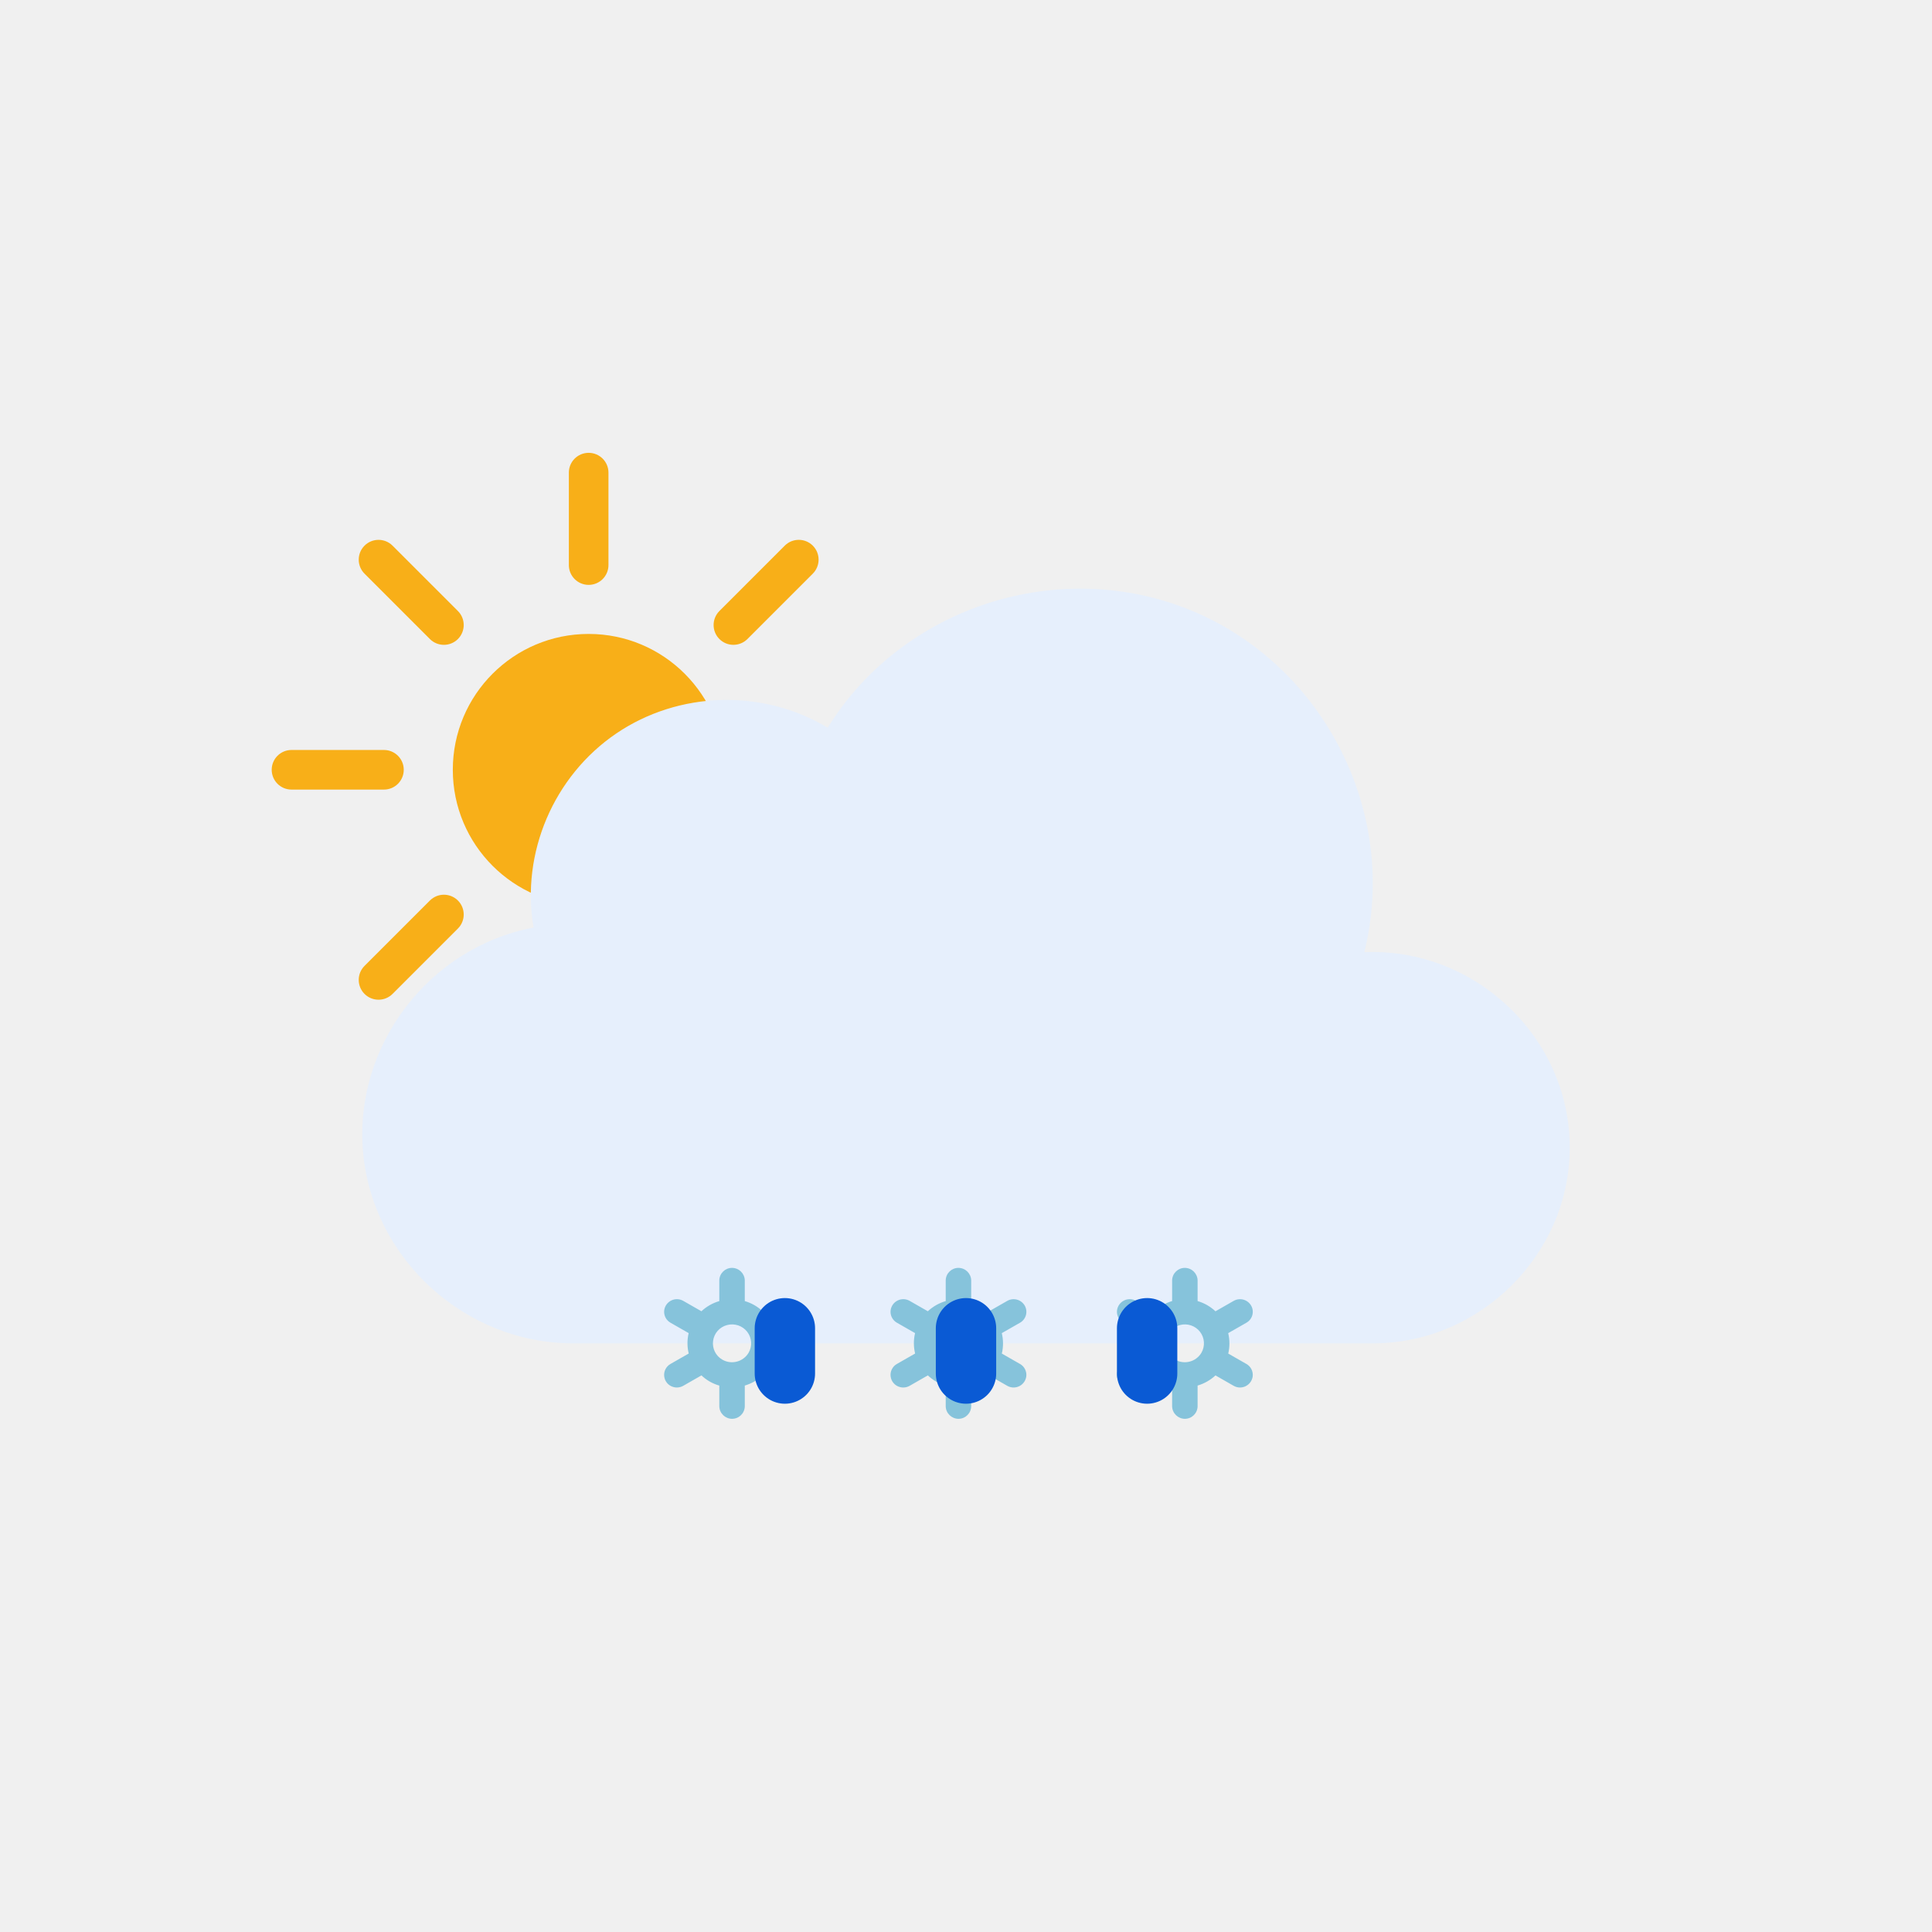
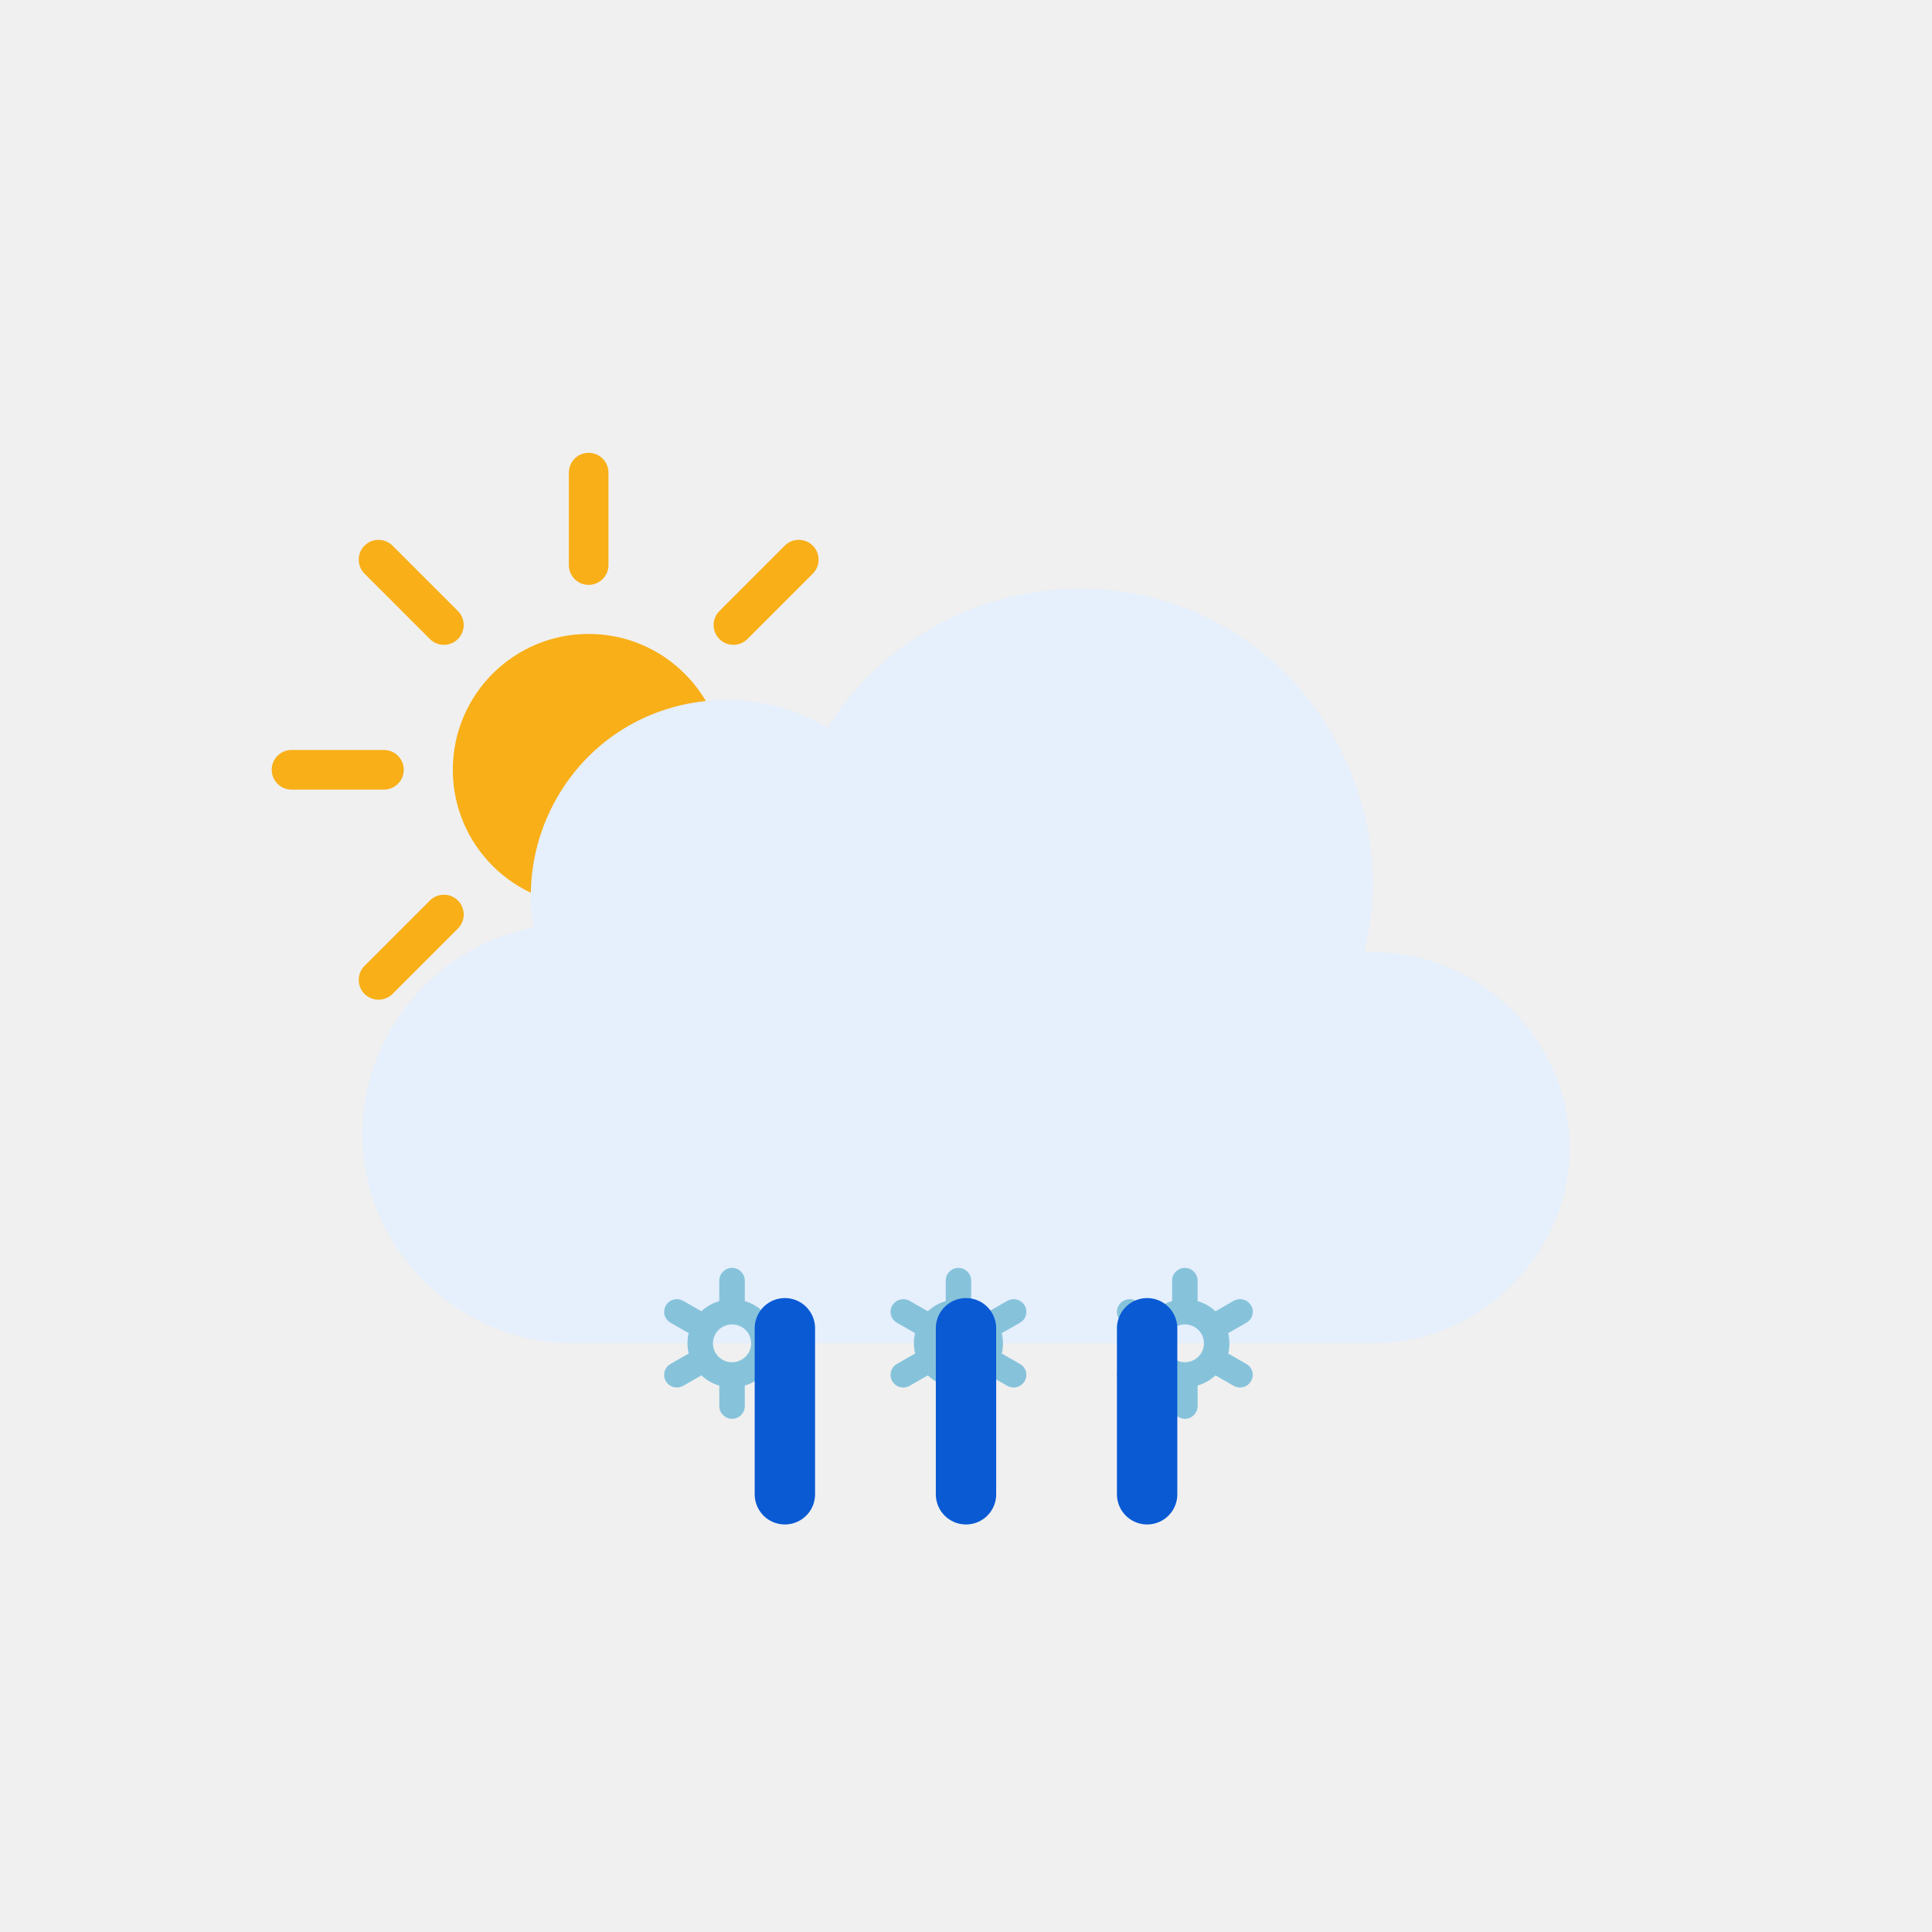
<svg xmlns="http://www.w3.org/2000/svg" fill="none" viewBox="0 0 128 128">
  <g id="partly-cloudy-day-sleet__partly-cloudy-day-sleet" clip-path="url(#partly-cloudy-day-sleet__clip0_2045_39722)">
    <g id="partly-cloudy-day-sleet__Sky">
      <g id="partly-cloudy-day-sleet__Mask group">
        <g>
          <g id="partly-cloudy-day-sleet__Sun">
            <circle id="partly-cloudy-day-sleet__Core" cx="39" cy="51" r="9" fill="#f8af18" />
            <g id="partly-cloudy-day-sleet__Rays">
              <path fill="#f8af18" d="M37.688 31.313a1.312 1.312 0 1 1 2.624 0v6.125a1.312 1.312 0 1 1-2.624 0zM51.993 36.15a1.312 1.312 0 1 1 1.856 1.857l-4.33 4.33a1.312 1.312 0 1 1-1.857-1.855zM58.688 49.688a1.312 1.312 0 1 1 0 2.624h-6.126a1.312 1.312 0 1 1 0-2.624zM53.85 63.993a1.312 1.312 0 1 1-1.857 1.856l-4.33-4.33a1.312 1.312 0 1 1 1.855-1.857zM37.688 64.563a1.312 1.312 0 1 1 2.624 0v6.124a1.312 1.312 0 1 1-2.624 0zM28.482 59.662a1.312 1.312 0 1 1 1.856 1.856l-4.331 4.331a1.312 1.312 0 1 1-1.856-1.856zM25.438 49.688a1.312 1.312 0 1 1 0 2.624h-6.125a1.312 1.312 0 1 1 0-2.624zM30.338 40.482a1.312 1.312 0 1 1-1.856 1.856l-4.331-4.331a1.312 1.312 0 1 1 1.856-1.856z" />
              <animateTransform attributeName="transform" begin="0s" dur="6s" repeatCount="indefinite" type="rotate" values="0 39.0 51.0;360 39.0 51.0" />
            </g>
          </g>
        </g>
      </g>
      <g id="partly-cloudy-day-sleet__Clouds">
        <g id="partly-cloudy-day-sleet__Cloud">
          <path id="partly-cloudy-day-sleet__Cloud_2" fill="#e6effc" d="M90.389 63.086c2.295-9.204-2.648-18.95-11.38-22.604-8.744-3.658-19.181-.344-24.172 7.73-4.3-2.587-9.862-2.434-14.013.387-4.14 2.814-6.324 7.915-5.474 12.855-6.957 1.315-11.957 7.885-11.289 14.954S30.871 89.002 37.953 89h53.024C98.045 89 104 83.119 104 76.028c0-7.327-6.323-13.26-13.611-12.942" />
        </g>
        <animateTransform attributeName="transform" begin="0s" calcMode="spline" dur="3s" keySplines=".42 0 .58 1; .42 0 .58 1" repeatCount="indefinite" type="translate" values="0 0;0 -3;0 0" />
      </g>
    </g>
    <g id="partly-cloudy-day-sleet__Precipitation">
      <g id="partly-cloudy-day-sleet__Snowflakes">
        <path id="partly-cloudy-day-sleet__Snowflake 1" fill="#86c3db" d="m52.578 90.366-1.205-.689a2.9 2.9 0 0 0-.002-1.353l1.207-.69a.83.83 0 0 0 .309-1.141.85.85 0 0 0-1.153-.306l-1.206.69a2.9 2.9 0 0 0-1.184-.677v-1.38A.85.85 0 0 0 48.5 84a.843.843 0 0 0-.844.82v1.38a2.96 2.96 0 0 0-1.185.674l-1.205-.689a.848.848 0 0 0-1.259.616.83.83 0 0 0 .415.832l1.204.689c-.106.445-.105.909.003 1.353l-1.207.69a.83.83 0 0 0-.415.832.83.83 0 0 0 .62.7.85.85 0 0 0 .64-.084l1.205-.69c.334.318.74.55 1.184.675v1.382a.85.85 0 0 0 .844.82.843.843 0 0 0 .844-.82v-1.383c.441-.129.847-.36 1.184-.673l1.206.69a.847.847 0 0 0 1.259-.616.83.83 0 0 0-.415-.832m-4.712-.28a1.24 1.24 0 0 1-.622-1.25 1.25 1.25 0 0 1 .93-1.048 1.27 1.27 0 0 1 1.329.445 1.25 1.25 0 0 1 .093 1.393 1.28 1.28 0 0 1-1.73.46">
          <animateTransform attributeName="transform" begin="-0.8s" calcMode="spline" dur="1s" keySplines=".42 0 1 1" repeatCount="indefinite" type="translate" values="0 0;0 20" />
          <animate attributeName="opacity" begin="-0.8s" dur="1s" keyTimes="0;0.15;0.85;1" repeatCount="indefinite" values="0;1;1;0" />
        </path>
        <path id="partly-cloudy-day-sleet__Snowflake 2" fill="#86c3db" d="m67.578 90.366-1.204-.689a2.9 2.9 0 0 0-.003-1.353l1.207-.69a.83.83 0 0 0 .309-1.141.85.85 0 0 0-1.153-.306l-1.206.69a2.9 2.9 0 0 0-1.184-.677v-1.38A.85.85 0 0 0 63.5 84a.843.843 0 0 0-.844.82v1.38a2.96 2.96 0 0 0-1.185.674l-1.205-.689a.848.848 0 0 0-1.259.616.83.83 0 0 0 .415.832l1.204.689c-.106.445-.105.909.003 1.353l-1.207.69a.83.83 0 0 0-.415.832.83.83 0 0 0 .62.7.85.85 0 0 0 .64-.084l1.205-.69c.334.318.74.55 1.184.675v1.382a.85.85 0 0 0 .844.82.843.843 0 0 0 .844-.82v-1.383c.441-.129.847-.36 1.184-.673l1.206.69a.847.847 0 0 0 1.259-.616.83.83 0 0 0-.415-.832m-4.712-.28a1.24 1.24 0 0 1-.622-1.25 1.25 1.25 0 0 1 .93-1.048 1.27 1.27 0 0 1 1.329.445 1.25 1.25 0 0 1 .093 1.393 1.28 1.28 0 0 1-1.73.46">
          <animateTransform attributeName="transform" begin="-0.3s" calcMode="spline" dur="1s" keySplines=".42 0 1 1" repeatCount="indefinite" type="translate" values="0 0;0 20" />
          <animate attributeName="opacity" begin="-0.3s" dur="1s" keyTimes="0;0.15;0.85;1" repeatCount="indefinite" values="0;1;1;0" />
        </path>
        <path id="partly-cloudy-day-sleet__Snowflake 3" fill="#86c3db" d="m82.578 90.366-1.204-.689a2.9 2.9 0 0 0-.003-1.353l1.207-.69a.83.83 0 0 0 .309-1.141.85.85 0 0 0-1.153-.306l-1.206.69a2.9 2.9 0 0 0-1.184-.677v-1.38A.85.85 0 0 0 78.5 84a.843.843 0 0 0-.844.82v1.38a2.96 2.96 0 0 0-1.185.674l-1.205-.689a.848.848 0 0 0-1.259.616.83.83 0 0 0 .415.832l1.204.689c-.106.445-.105.909.003 1.353l-1.207.69a.83.83 0 0 0-.415.832.83.83 0 0 0 .62.7.85.85 0 0 0 .64-.084l1.205-.69c.334.318.74.55 1.184.675v1.382a.85.85 0 0 0 .844.82.843.843 0 0 0 .844-.82v-1.383c.441-.129.847-.36 1.184-.673l1.206.69a.847.847 0 0 0 1.259-.616.83.83 0 0 0-.415-.832m-4.712-.28a1.24 1.24 0 0 1-.622-1.25 1.25 1.25 0 0 1 .93-1.048 1.27 1.27 0 0 1 1.329.445 1.25 1.25 0 0 1 .093 1.393 1.28 1.28 0 0 1-1.73.46">
          <animateTransform attributeName="transform" begin="-0.8s" calcMode="spline" dur="1s" keySplines=".42 0 1 1" repeatCount="indefinite" type="translate" values="0 0;0 20" />
          <animate attributeName="opacity" begin="-0.8s" dur="1s" keyTimes="0;0.15;0.85;1" repeatCount="indefinite" values="0;1;1;0" />
        </path>
      </g>
      <g id="partly-cloudy-day-sleet__Raindrops">
-         <path id="partly-cloudy-day-sleet__Raindrop 1" stroke="#0a5ad4" stroke-linecap="round" stroke-width="4" d="M52 88v3">
+         <path id="partly-cloudy-day-sleet__Raindrop 1" stroke="#0a5ad4" stroke-linecap="round" stroke-width="4" d="M52 88v11">
          <animateTransform attributeName="transform" begin="0s" calcMode="spline" dur="1s" keySplines=".42 0 1 1" repeatCount="indefinite" type="translate" values="0 0;0 20" />
          <animate attributeName="opacity" begin="0s" dur="1s" keyTimes="0;0.15;0.85;1" repeatCount="indefinite" values="0;1;1;0" />
        </path>
-         <path id="partly-cloudy-day-sleet__Raindrop 2" stroke="#0a5ad4" stroke-linecap="round" stroke-width="4" d="M64 88v3">
+         <path id="partly-cloudy-day-sleet__Raindrop 2" stroke="#0a5ad4" stroke-linecap="round" stroke-width="4" d="M64 88v11">
          <animateTransform attributeName="transform" begin="-0.6s" calcMode="spline" dur="1s" keySplines=".42 0 1 1" repeatCount="indefinite" type="translate" values="0 0;0 20" />
          <animate attributeName="opacity" begin="-0.6s" dur="1s" keyTimes="0;0.15;0.85;1" repeatCount="indefinite" values="0;1;1;0" />
        </path>
-         <path id="partly-cloudy-day-sleet__Raindrop 3" stroke="#0a5ad4" stroke-linecap="round" stroke-width="4" d="M76 88v3">
+         <path id="partly-cloudy-day-sleet__Raindrop 3" stroke="#0a5ad4" stroke-linecap="round" stroke-width="4" d="M76 88v11">
          <animateTransform attributeName="transform" begin="-0.2s" calcMode="spline" dur="1s" keySplines=".42 0 1 1" repeatCount="indefinite" type="translate" values="0 0;0 20" />
          <animate attributeName="opacity" begin="-0.2s" dur="1s" keyTimes="0;0.15;0.85;1" repeatCount="indefinite" values="0;1;1;0" />
        </path>
      </g>
    </g>
  </g>
  <defs>
    <clipPath id="partly-cloudy-day-sleet__clip0_2045_39722">
      <rect width="128" height="128" fill="#fff" />
    </clipPath>
  </defs>
</svg>
